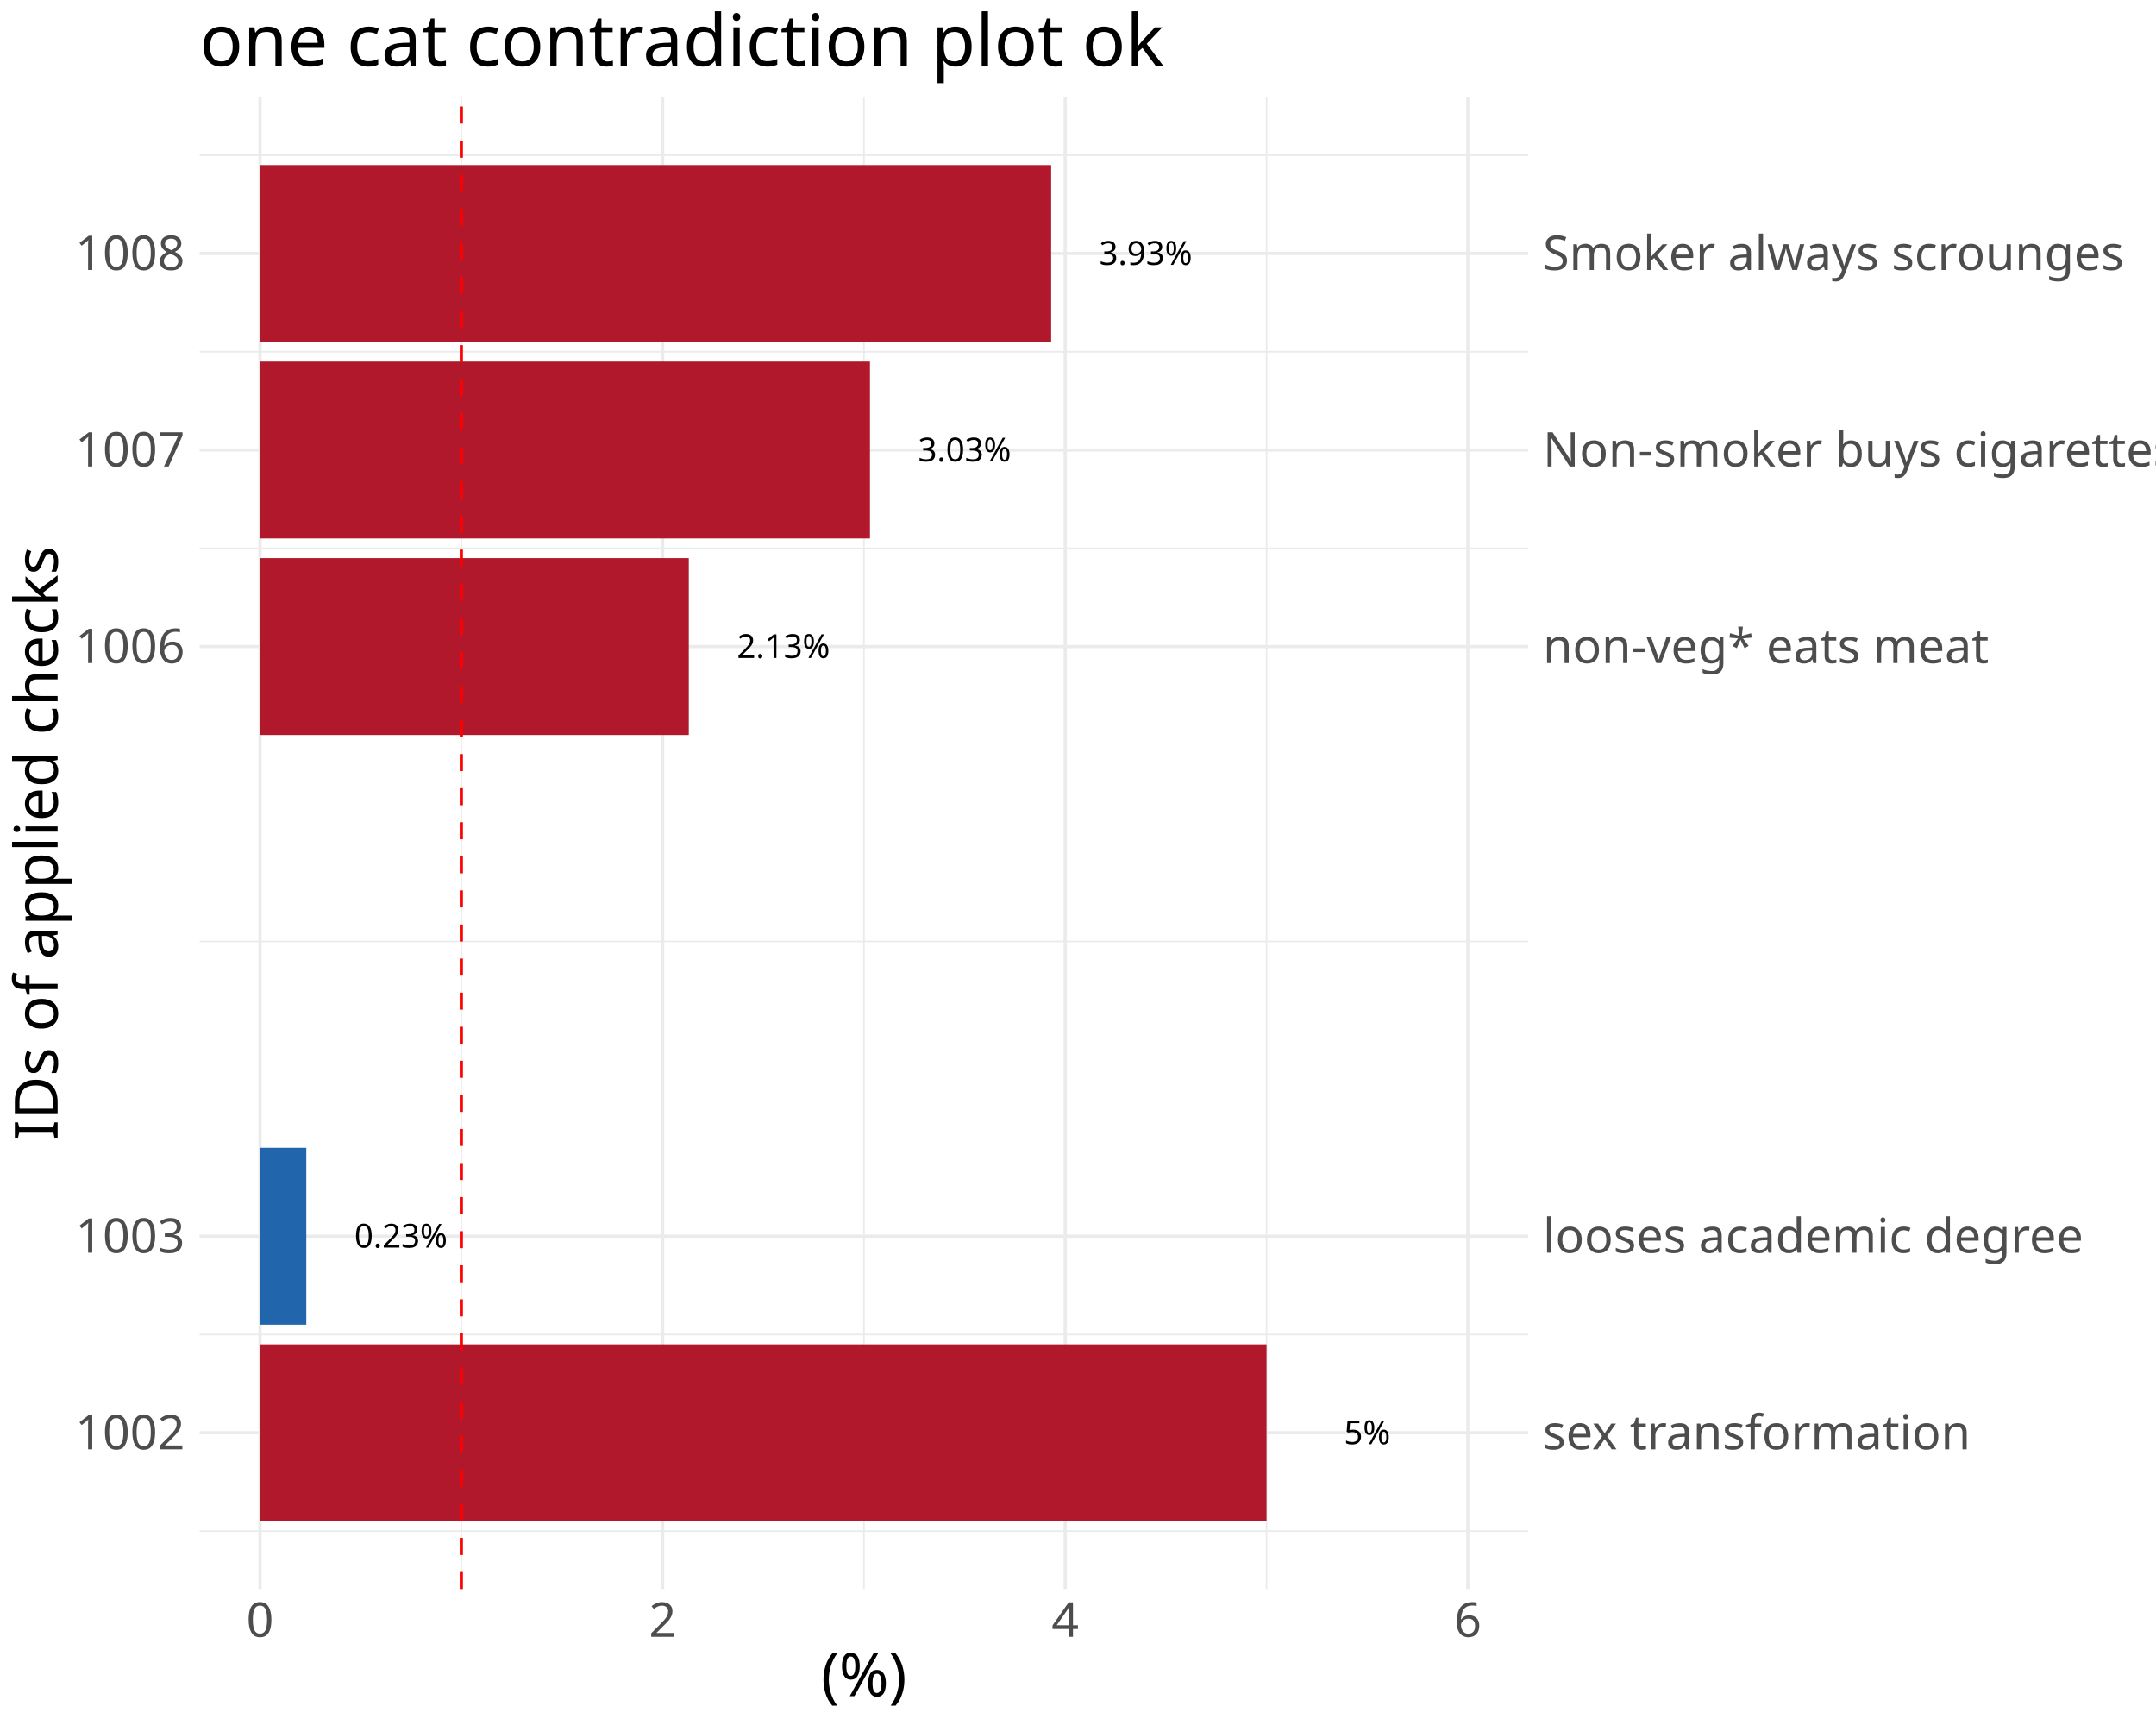
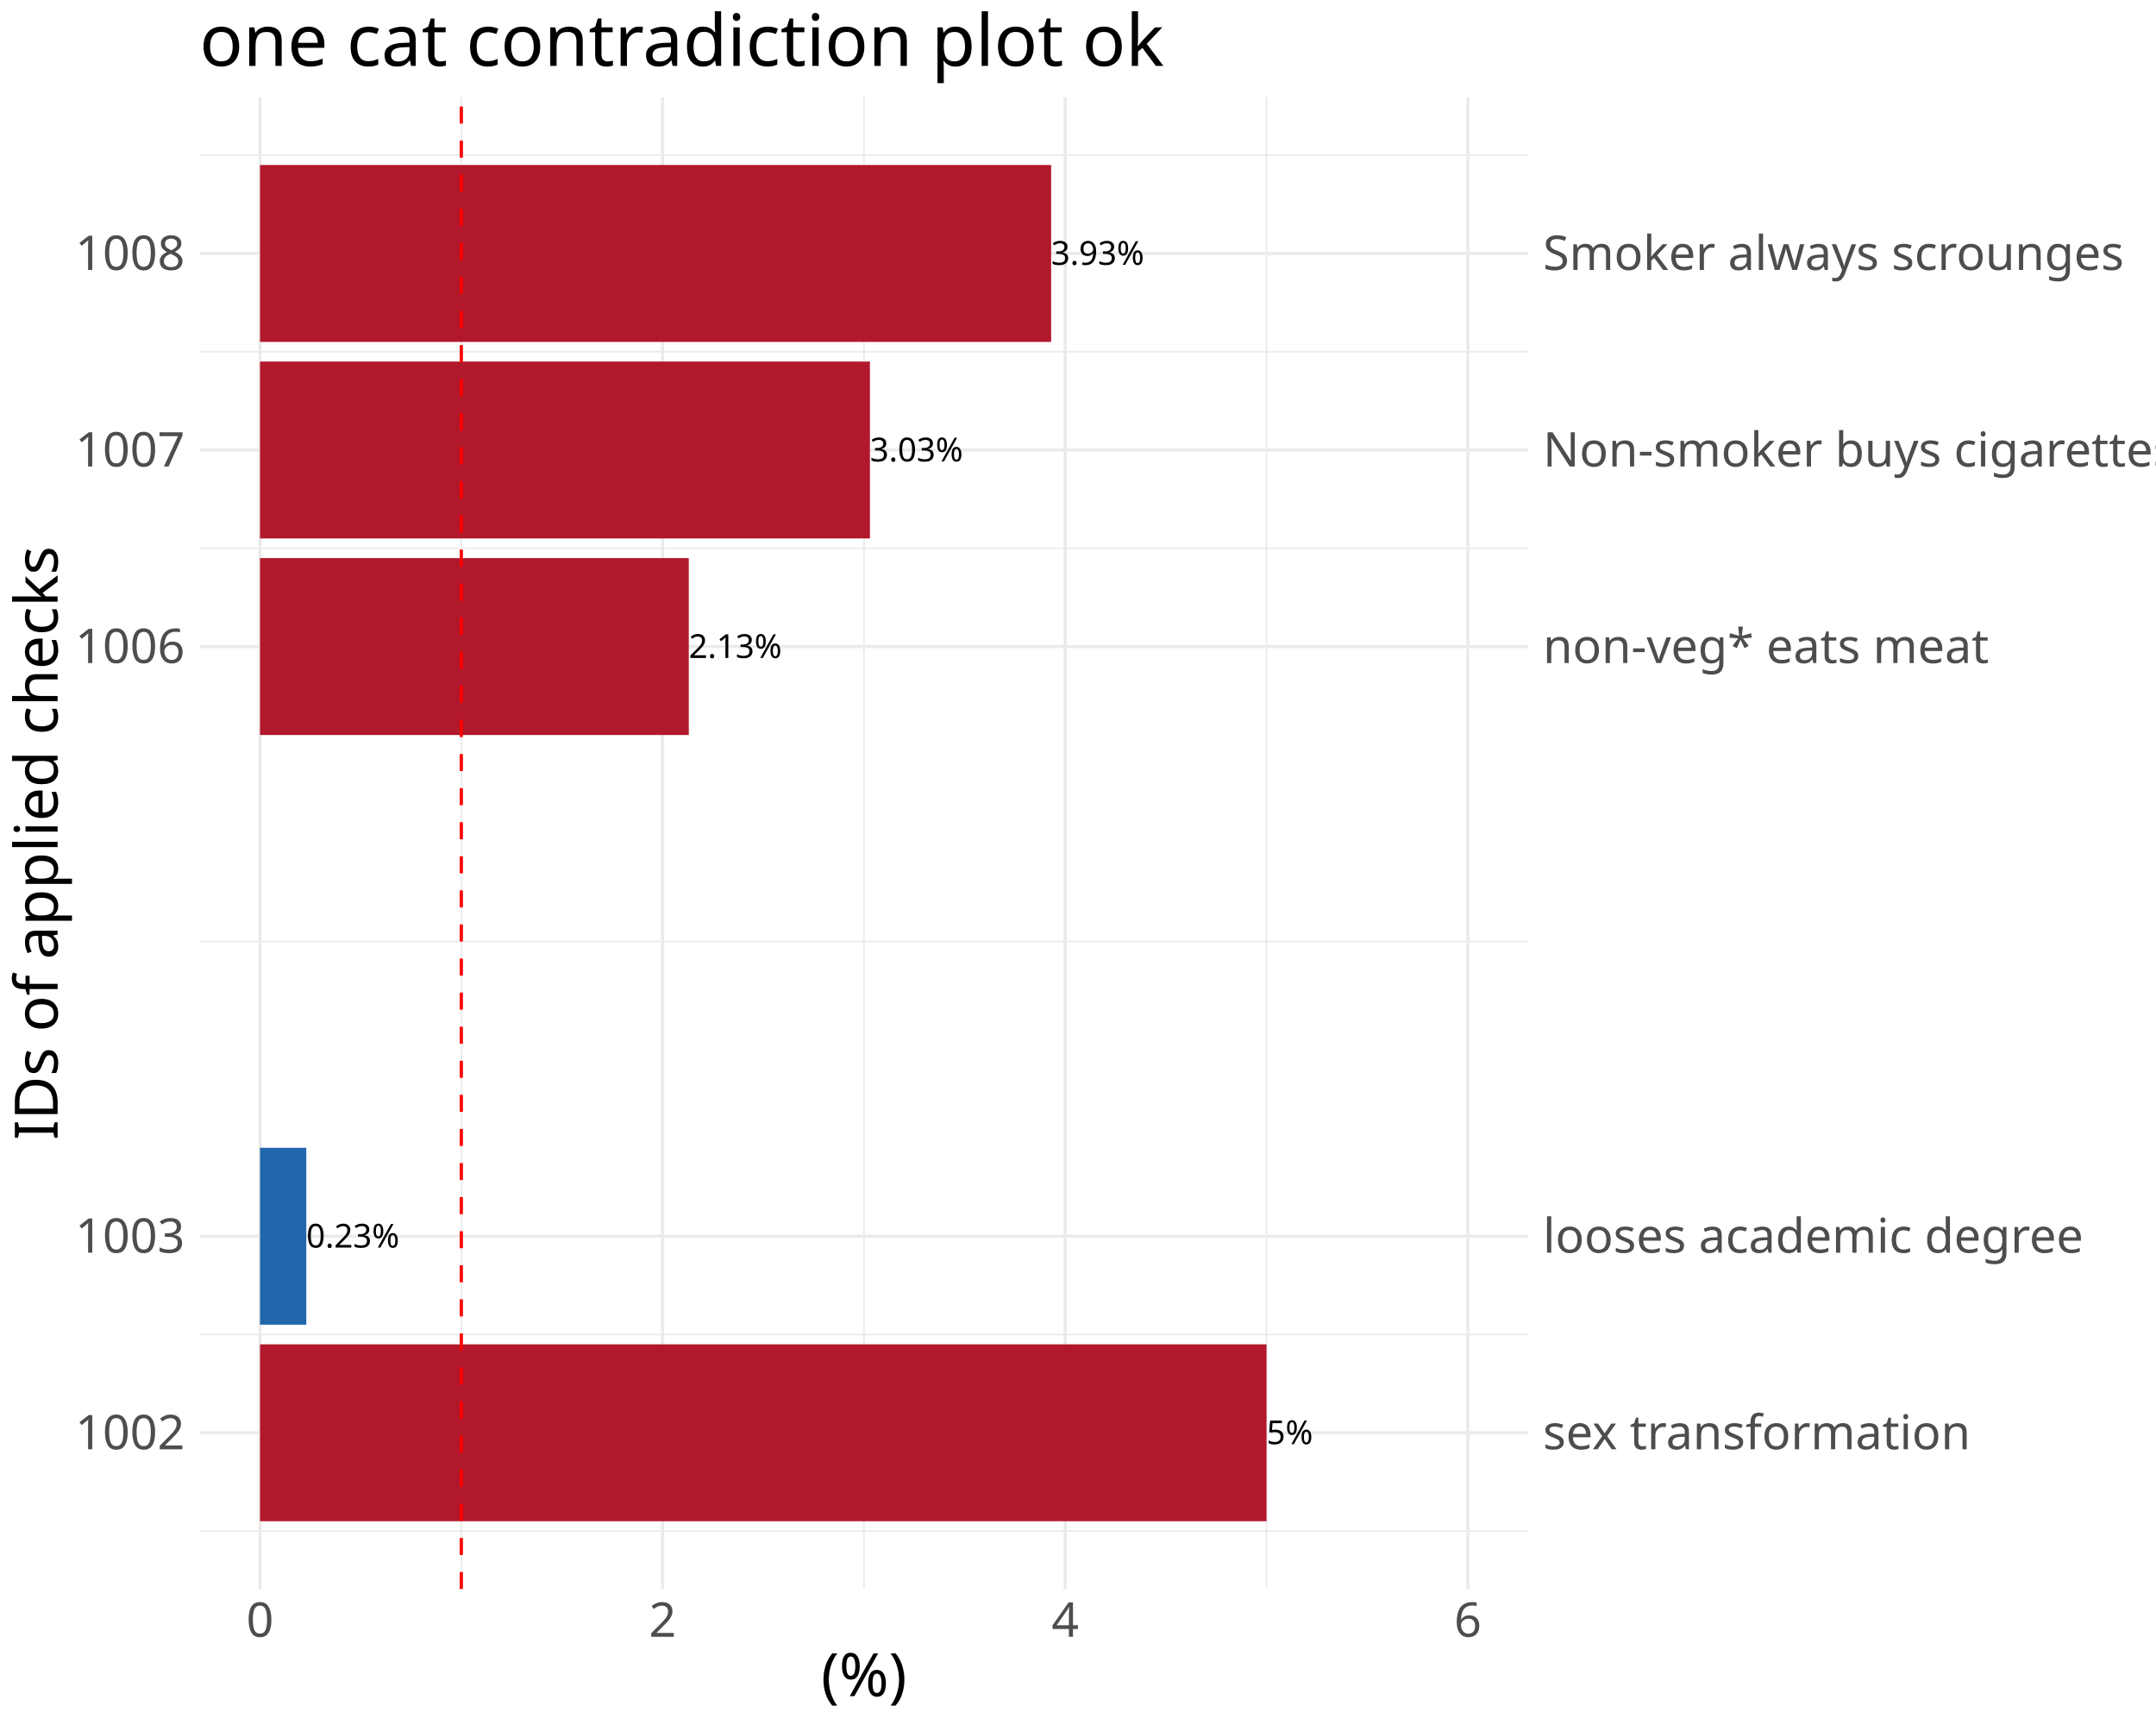
<svg xmlns="http://www.w3.org/2000/svg" class="svglite" data-engine-version="2.0" width="720.00pt" height="576.00pt" viewBox="0 0 720.00 576.00">
  <defs>
    <style type="text/css">
    .svglite line, .svglite polyline, .svglite polygon, .svglite path, .svglite rect, .svglite circle {
      fill: none;
      stroke: #000000;
      stroke-linecap: round;
      stroke-linejoin: round;
      stroke-miterlimit: 10.00;
    }
  </style>
  </defs>
  <rect width="100%" height="100%" style="stroke: none; fill: #FFFFFF;" />
  <defs>
    <clipPath id="cpMC4wMHw3MjAuMDB8MC4wMHw1NzYuMDA=">
      <rect x="0.00" y="0.00" width="720.00" height="576.00" />
    </clipPath>
  </defs>
  <g clip-path="url(#cpMC4wMHw3MjAuMDB8MC4wMHw1NzYuMDA=)">
</g>
  <defs>
    <clipPath id="cpNjYuNjZ8NTEwLjM1fDMyLjQ2fDUzMC42MA==">
      <rect x="66.66" y="32.46" width="443.69" height="498.14" />
    </clipPath>
  </defs>
  <g clip-path="url(#cpNjYuNjZ8NTEwLjM1fDMyLjQ2fDUzMC42MA==)">
    <polyline points="66.66,511.24 510.35,511.24 " style="stroke-width: 0.53; stroke: #EBEBEB; stroke-linecap: butt;" />
    <polyline points="66.66,445.61 510.35,445.61 " style="stroke-width: 0.53; stroke: #EBEBEB; stroke-linecap: butt;" />
    <polyline points="66.66,314.35 510.35,314.35 " style="stroke-width: 0.53; stroke: #EBEBEB; stroke-linecap: butt;" />
    <polyline points="66.66,183.08 510.35,183.08 " style="stroke-width: 0.53; stroke: #EBEBEB; stroke-linecap: butt;" />
    <polyline points="66.66,117.45 510.35,117.45 " style="stroke-width: 0.53; stroke: #EBEBEB; stroke-linecap: butt;" />
    <polyline points="66.66,51.82 510.35,51.82 " style="stroke-width: 0.53; stroke: #EBEBEB; stroke-linecap: butt;" />
    <polyline points="154.06,530.60 154.06,32.46 " style="stroke-width: 0.53; stroke: #EBEBEB; stroke-linecap: butt;" />
    <polyline points="288.51,530.60 288.51,32.46 " style="stroke-width: 0.53; stroke: #EBEBEB; stroke-linecap: butt;" />
    <polyline points="422.96,530.60 422.96,32.46 " style="stroke-width: 0.53; stroke: #EBEBEB; stroke-linecap: butt;" />
    <polyline points="66.66,478.42 510.35,478.42 " style="stroke-width: 1.07; stroke: #EBEBEB; stroke-linecap: butt;" />
    <polyline points="66.66,412.79 510.35,412.79 " style="stroke-width: 1.07; stroke: #EBEBEB; stroke-linecap: butt;" />
    <polyline points="66.66,215.90 510.35,215.90 " style="stroke-width: 1.07; stroke: #EBEBEB; stroke-linecap: butt;" />
    <polyline points="66.66,150.27 510.35,150.27 " style="stroke-width: 1.07; stroke: #EBEBEB; stroke-linecap: butt;" />
    <polyline points="66.66,84.64 510.35,84.64 " style="stroke-width: 1.07; stroke: #EBEBEB; stroke-linecap: butt;" />
    <polyline points="86.83,530.60 86.83,32.46 " style="stroke-width: 1.07; stroke: #EBEBEB; stroke-linecap: butt;" />
    <polyline points="221.28,530.60 221.28,32.46 " style="stroke-width: 1.07; stroke: #EBEBEB; stroke-linecap: butt;" />
    <polyline points="355.73,530.60 355.73,32.46 " style="stroke-width: 1.07; stroke: #EBEBEB; stroke-linecap: butt;" />
    <polyline points="490.18,530.60 490.18,32.46 " style="stroke-width: 1.07; stroke: #EBEBEB; stroke-linecap: butt;" />
    <rect x="86.83" y="448.89" width="336.13" height="59.07" style="stroke-width: 1.07; stroke: none; stroke-linecap: butt; stroke-linejoin: miter; fill: #B2182B;" />
    <rect x="86.83" y="383.26" width="15.46" height="59.07" style="stroke-width: 1.07; stroke: none; stroke-linecap: butt; stroke-linejoin: miter; fill: #2166AC;" />
    <rect x="86.83" y="186.36" width="143.19" height="59.07" style="stroke-width: 1.07; stroke: none; stroke-linecap: butt; stroke-linejoin: miter; fill: #B2182B;" />
    <rect x="86.83" y="120.73" width="203.69" height="59.07" style="stroke-width: 1.07; stroke: none; stroke-linecap: butt; stroke-linejoin: miter; fill: #B2182B;" />
    <rect x="86.83" y="55.10" width="264.20" height="59.07" style="stroke-width: 1.07; stroke: none; stroke-linecap: butt; stroke-linejoin: miter; fill: #B2182B;" />
-     <text x="456.57" y="482.22" text-anchor="middle" style="font-size: 11.04px; font-family: sans;" textLength="15.96px" lengthAdjust="spacingAndGlyphs">5%</text>
-     <text x="133.89" y="416.59" text-anchor="middle" style="font-size: 11.04px; font-family: sans;" textLength="31.30px" lengthAdjust="spacingAndGlyphs">0.23%</text>
-     <text x="261.62" y="219.70" text-anchor="middle" style="font-size: 11.04px; font-family: sans;" textLength="31.30px" lengthAdjust="spacingAndGlyphs">2.13%</text>
-     <text x="322.12" y="154.07" text-anchor="middle" style="font-size: 11.04px; font-family: sans;" textLength="31.30px" lengthAdjust="spacingAndGlyphs">3.03%</text>
-     <text x="382.62" y="88.43" text-anchor="middle" style="font-size: 11.04px; font-family: sans;" textLength="31.30px" lengthAdjust="spacingAndGlyphs">3.93%</text>
+     <text x="422.96" y="482.22" style="font-size: 11.04px; font-family: sans;" textLength="19.02px" lengthAdjust="spacingAndGlyphs"> 5%</text>
+     <text x="102.29" y="416.59" style="font-size: 11.04px; font-family: sans;" textLength="34.37px" lengthAdjust="spacingAndGlyphs"> 0.23%</text>
+     <text x="230.02" y="219.70" style="font-size: 11.04px; font-family: sans;" textLength="34.37px" lengthAdjust="spacingAndGlyphs"> 2.13%</text>
+     <text x="290.52" y="154.07" style="font-size: 11.04px; font-family: sans;" textLength="34.37px" lengthAdjust="spacingAndGlyphs"> 3.03%</text>
+     <text x="351.03" y="88.43" style="font-size: 11.04px; font-family: sans;" textLength="34.37px" lengthAdjust="spacingAndGlyphs"> 3.93%</text>
    <line x1="154.06" y1="530.60" x2="154.06" y2="32.46" style="stroke-width: 1.07; stroke: #FF0000; stroke-dasharray: 5.69,5.69; stroke-linecap: butt;" />
  </g>
  <g clip-path="url(#cpMC4wMHw3MjAuMDB8MC4wMHw1NzYuMDA=)">
    <text x="61.73" y="483.93" text-anchor="end" style="font-size: 16.00px; fill: #4D4D4D; font-family: sans;" textLength="35.60px" lengthAdjust="spacingAndGlyphs">1002</text>
    <text x="61.73" y="418.30" text-anchor="end" style="font-size: 16.00px; fill: #4D4D4D; font-family: sans;" textLength="35.60px" lengthAdjust="spacingAndGlyphs">1003</text>
    <text x="61.73" y="221.40" text-anchor="end" style="font-size: 16.00px; fill: #4D4D4D; font-family: sans;" textLength="35.60px" lengthAdjust="spacingAndGlyphs">1006</text>
    <text x="61.73" y="155.77" text-anchor="end" style="font-size: 16.00px; fill: #4D4D4D; font-family: sans;" textLength="35.60px" lengthAdjust="spacingAndGlyphs">1007</text>
    <text x="61.73" y="90.14" text-anchor="end" style="font-size: 16.00px; fill: #4D4D4D; font-family: sans;" textLength="35.60px" lengthAdjust="spacingAndGlyphs">1008</text>
    <text x="515.28" y="483.93" style="font-size: 16.00px; fill: #4D4D4D; font-family: sans;" textLength="131.64px" lengthAdjust="spacingAndGlyphs">sex transformation</text>
    <text x="515.28" y="418.30" style="font-size: 16.00px; fill: #4D4D4D; font-family: sans;" textLength="173.47px" lengthAdjust="spacingAndGlyphs">looses academic degree</text>
    <text x="515.28" y="221.40" style="font-size: 16.00px; fill: #4D4D4D; font-family: sans;" textLength="138.78px" lengthAdjust="spacingAndGlyphs">non-veg* eats meat</text>
    <text x="515.28" y="155.77" style="font-size: 16.00px; fill: #4D4D4D; font-family: sans;" textLength="199.24px" lengthAdjust="spacingAndGlyphs">Non-smoker buys cigarettes</text>
    <text x="515.28" y="90.14" style="font-size: 16.00px; fill: #4D4D4D; font-family: sans;" textLength="186.80px" lengthAdjust="spacingAndGlyphs">Smoker always scrounges</text>
    <text x="86.83" y="546.54" text-anchor="middle" style="font-size: 16.00px; fill: #4D4D4D; font-family: sans;" textLength="8.90px" lengthAdjust="spacingAndGlyphs">0</text>
    <text x="221.28" y="546.54" text-anchor="middle" style="font-size: 16.00px; fill: #4D4D4D; font-family: sans;" textLength="8.90px" lengthAdjust="spacingAndGlyphs">2</text>
    <text x="355.73" y="546.54" text-anchor="middle" style="font-size: 16.00px; fill: #4D4D4D; font-family: sans;" textLength="8.90px" lengthAdjust="spacingAndGlyphs">4</text>
    <text x="490.18" y="546.54" text-anchor="middle" style="font-size: 16.00px; fill: #4D4D4D; font-family: sans;" textLength="8.90px" lengthAdjust="spacingAndGlyphs">6</text>
    <text x="288.51" y="566.37" text-anchor="middle" style="font-size: 20.00px; font-family: sans;" textLength="31.10px" lengthAdjust="spacingAndGlyphs">(%)</text>
    <text transform="translate(19.24,281.53) rotate(-90)" text-anchor="middle" style="font-size: 20.00px; font-family: sans;" textLength="190.14px" lengthAdjust="spacingAndGlyphs">IDs of applied checks</text>
    <text x="66.66" y="22.00" style="font-size: 24.00px; font-family: sans;" textLength="298.89px" lengthAdjust="spacingAndGlyphs">one cat contradiction plot ok</text>
  </g>
</svg>
